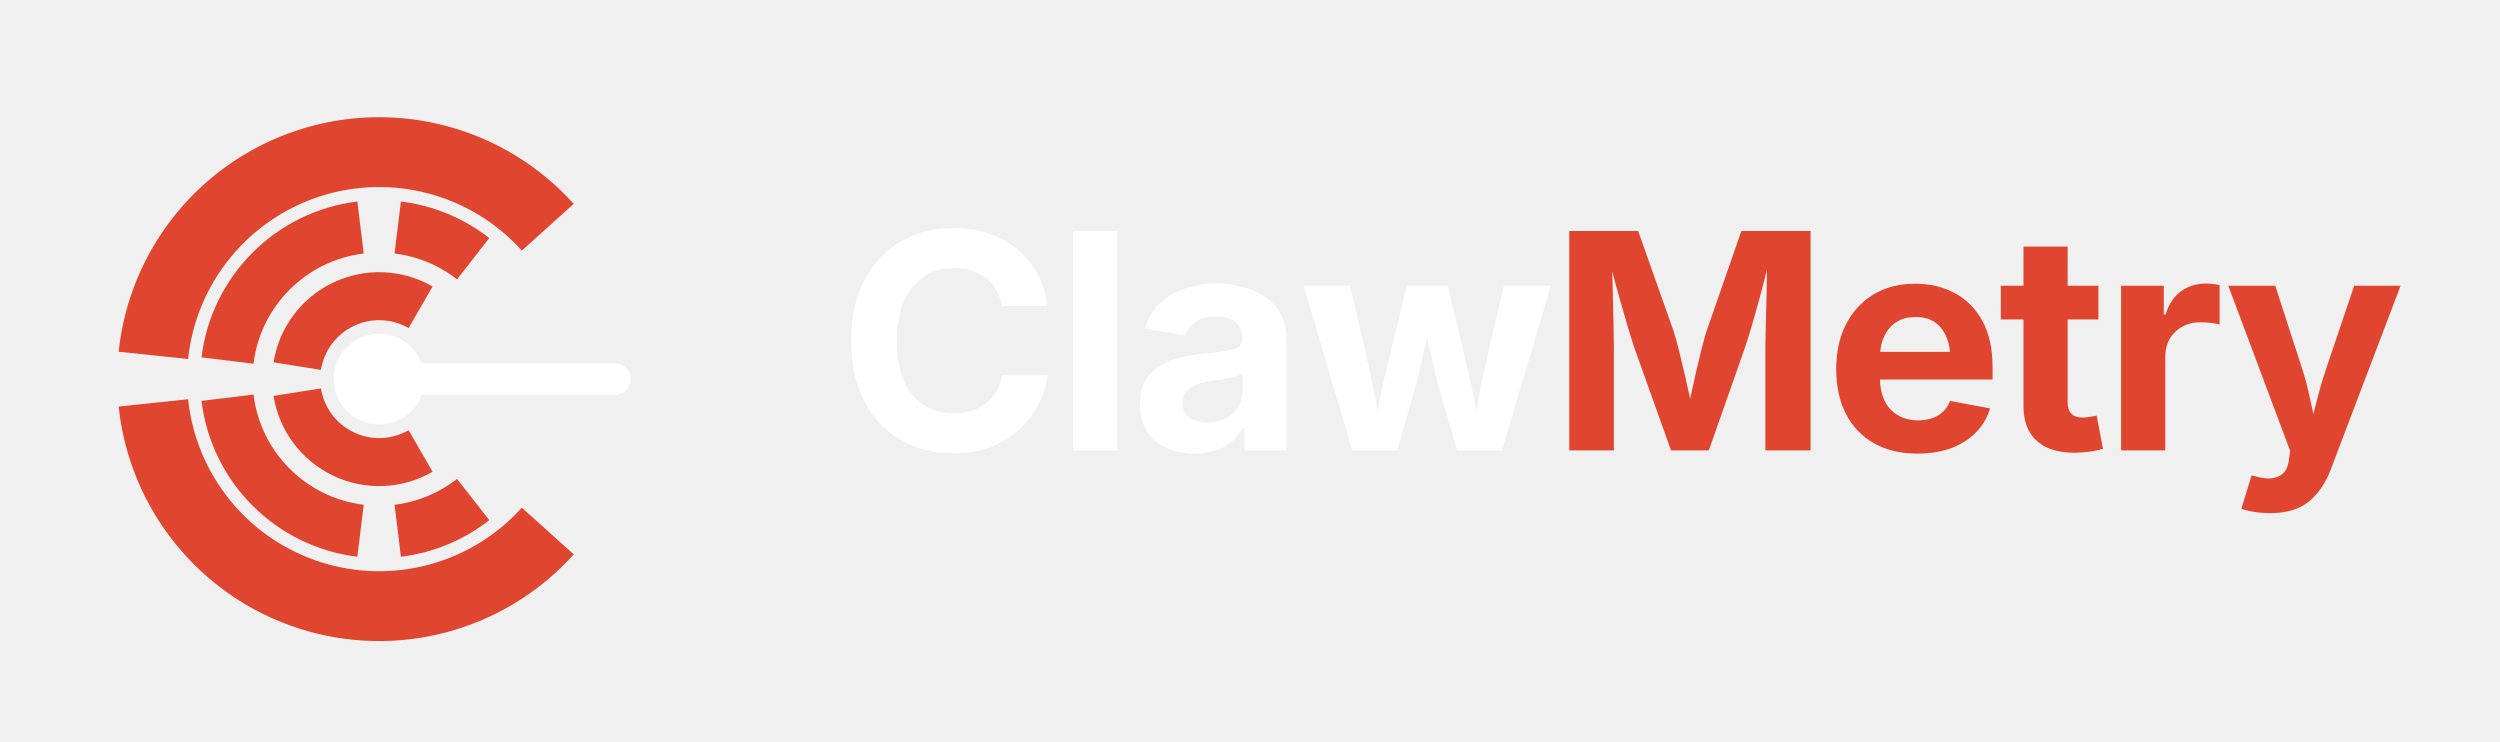
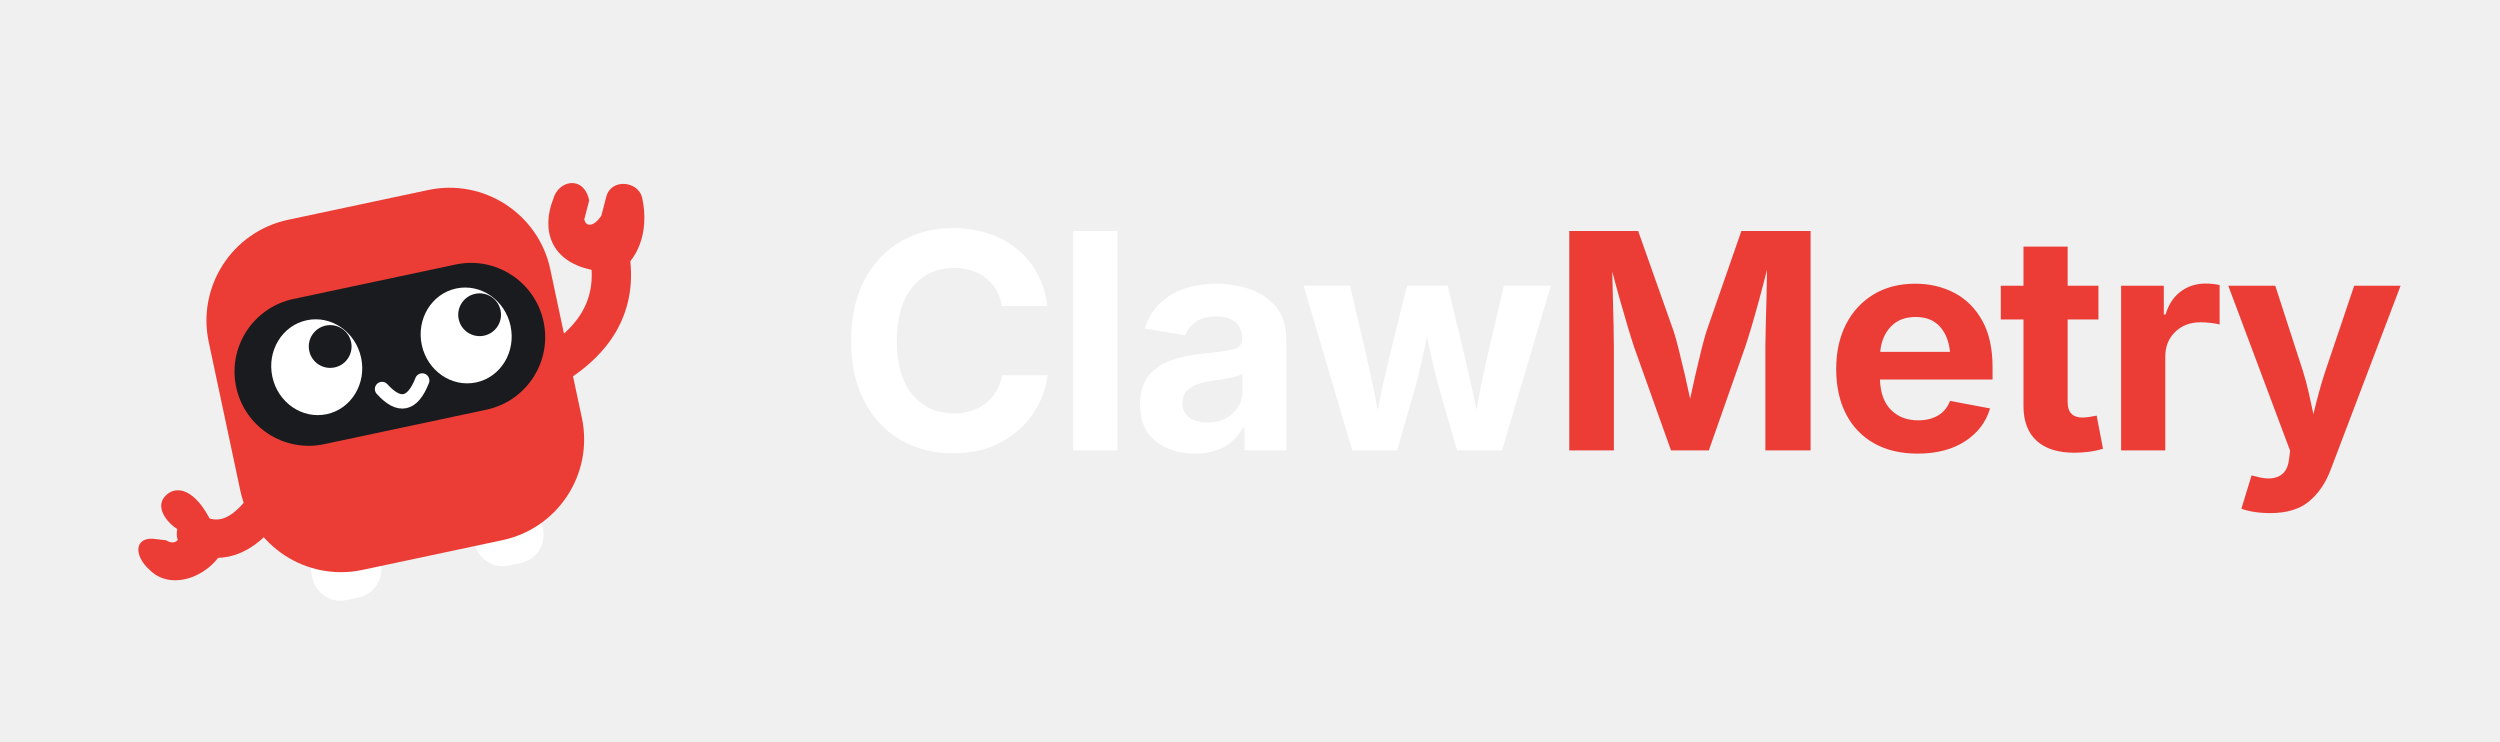
<svg xmlns="http://www.w3.org/2000/svg" viewBox="0 0 877 260" width="877" height="260" fill="none" role="img" aria-label="ClawMetry">
  <g transform="translate(35.0,35.0) scale(3.0625)">
-     <g stroke="#E0462F" stroke-linecap="butt">
-       <path d="M51.32 14.60A26 26 0 0 0 6.14 29.28" stroke-width="8" />
-       <path d="M6.14 34.72A26 26 0 0 0 51.32 49.40" stroke-width="8" />
-       <path d="M42.77 18.21A17.5 17.5 0 0 0 34.13 14.63" stroke-width="6" />
-       <path d="M29.87 14.63A17.5 17.5 0 0 0 14.63 29.87" stroke-width="6" />
-       <path d="M14.63 34.13A17.5 17.5 0 0 0 29.87 49.37" stroke-width="6" />
-       <path d="M34.13 49.37A17.5 17.5 0 0 0 42.77 45.79" stroke-width="6" />
-       <path d="M36.75 23.77A9.5 9.5 0 0 0 22.62 30.51" stroke-width="5.5" />
-       <path d="M22.62 33.49A9.5 9.5 0 0 0 36.75 40.23" stroke-width="5.5" />
+     <g data-brand="little-clawbot-v1" transform="rotate(-12 32 33)">
+       <g fill="#FFFFFF">
+         <rect x="20" y="49" width="8" height="7" rx="3.3" />
+         <rect x="39" y="49" width="8" height="7" rx="3.3" />
+       </g>
+       <g fill="#EB3D36" stroke="#EB3D36" stroke-linecap="round" stroke-linejoin="round">
+         <path d="M17 43Q12 48 8 45" fill="none" stroke-width="4.4" />
+         <path d="M10 44C9 40 7 39 5.5 40C4 41 5 43 6 44C6.5 45 5.5 46 4.5 45L3 44.5C1 44 .5 46 2 48C4 51 9 50 11 47Z" stroke="none" />
+         <path d="M51 35Q61 32 61 23" fill="none" stroke-width="4.5" />
+         <path transform="translate(3 0)" d="M56 25C51 23 51 19 53 16C54 14 57 14 57 17L56 19C56 20 57 20 58 19L59 17C60 15 63 16 63 18C63 22 61 25 58 26Z" stroke="none" />
+         <rect x="14" y="12" width="40" height="41" rx="11.8" stroke="none" />
+       </g>
+       <rect x="16" y="21" width="36" height="17" rx="8.5" fill="#191B1E" />
+       <g fill="#FFFFFF">
+         <ellipse cx="25.5" cy="29.2" rx="5.2" ry="5.5" />
+         <ellipse cx="43" cy="29.2" rx="5.2" ry="5.5" />
+       </g>
+       <g fill="#191B1E">
+         <circle cx="27.5" cy="27.2" r="2.45" />
+         <circle cx="45" cy="27.2" r="2.45" />
+       </g>
+       <path d="M32.3 33.2Q34.5 37 37 33.2" fill="none" stroke="#FFFFFF" stroke-width="1.65" stroke-linecap="round" />
    </g>
-     <path d="M32 32H59" stroke="#FFFFFF" stroke-width="3.6" stroke-linecap="round" />
-     <circle cx="32" cy="32" r="5.2" fill="#FFFFFF" />
  </g>
  <g transform="translate(298.59,80.00) scale(0.05165) translate(-94.0,1510.0)">
    <path fill="#FFFFFF" d="M786.0 20.0Q587.0 20.0 431.0 -70.0Q275.0 -160.0 184.5 -331.0Q94.0 -502.0 94.0 -744.0Q94.0 -987.0 185.0 -1158.5Q276.0 -1330.0 433.0 -1420.0Q590.0 -1510.0 786.0 -1510.0Q955.0 -1510.0 1092.0 -1447.5Q1229.0 -1385.0 1317.0 -1266.5Q1405.0 -1148.0 1427.0 -981.0H1118.0Q1097.0 -1102.0 1008.5 -1170.5Q920.0 -1239.0 792.0 -1239.0Q618.0 -1239.0 511.0 -1110.0Q404.0 -981.0 404.0 -744.0Q404.0 -502.0 511.5 -376.5Q619.0 -251.0 791.0 -251.0Q918.0 -251.0 1007.5 -319.5Q1097.0 -388.0 1119.0 -510.0H1428.0Q1411.0 -371.0 1330.0 -250.5Q1249.0 -130.0 1111.5 -55.0Q974.0 20.0 786.0 20.0Z M1902.0 -1490.0V0.0H1602.0V-1490.0Z M2428.1 22.0Q2268.1 22.0 2162.1 -62.5Q2056.1 -147.0 2056.1 -313.0Q2056.1 -438.0 2116.1 -509.0Q2176.1 -580.0 2272.1 -613.0Q2368.1 -646.0 2478.1 -656.0Q2622.1 -670.0 2685.6 -685.5Q2749.1 -701.0 2749.1 -756.0V-761.0Q2749.1 -832.0 2703.6 -871.0Q2658.1 -910.0 2574.1 -910.0Q2487.1 -910.0 2434.1 -872.5Q2381.1 -835.0 2363.1 -781.0L2088.1 -827.0Q2131.1 -972.0 2259.6 -1052.0Q2388.1 -1132.0 2575.1 -1132.0Q2695.1 -1132.0 2803.6 -1094.0Q2912.1 -1056.0 2980.6 -972.5Q3049.1 -889.0 3049.1 -753.0V0.0H2765.1V-155.0H2755.1Q2714.1 -77.0 2633.1 -27.5Q2552.1 22.0 2428.1 22.0ZM2513.1 -189.0Q2618.1 -189.0 2684.6 -250.0Q2751.1 -311.0 2751.1 -400.0V-521.0Q2733.1 -508.0 2692.6 -498.5Q2652.1 -489.0 2607.1 -481.5Q2562.1 -474.0 2529.1 -470.0Q2446.1 -458.0 2395.1 -423.0Q2344.1 -388.0 2344.1 -321.0Q2344.1 -256.0 2391.6 -222.5Q2439.1 -189.0 2513.1 -189.0Z M3497.1 0.0 3167.1 -1118.0H3482.1L3579.1 -705.0Q3599.1 -612.0 3623.1 -505.0Q3647.1 -398.0 3670.1 -273.0Q3693.1 -395.0 3718.6 -502.5Q3744.1 -610.0 3767.1 -705.0L3869.1 -1118.0H4145.1L4245.1 -705.0Q4266.1 -610.0 4291.6 -503.0Q4317.1 -396.0 4341.1 -272.0Q4362.1 -396.0 4385.1 -503.0Q4408.1 -610.0 4430.1 -705.0L4527.1 -1118.0H4846.1L4514.1 0.0H4209.1L4085.1 -431.0Q4064.1 -503.0 4044.6 -593.0Q4025.1 -683.0 4005.1 -771.0Q3986.1 -683.0 3966.1 -592.5Q3946.1 -502.0 3926.1 -431.0L3802.1 0.0Z" />
-     <path fill="#E0462F" d="M4971.2 0.0V-1490.0H5439.2L5681.2 -806.0Q5696.2 -759.0 5715.2 -683.0Q5734.2 -607.0 5754.7 -519.5Q5775.2 -432.0 5792.2 -351.0Q5809.2 -431.0 5829.2 -518.5Q5849.2 -606.0 5868.2 -682.0Q5887.2 -758.0 5902.2 -806.0L6140.2 -1490.0H6610.2V0.0H6303.2V-703.0Q6303.2 -759.0 6305.7 -846.0Q6308.2 -933.0 6310.7 -1033.0Q6313.2 -1133.0 6314.2 -1227.0Q6289.2 -1127.0 6261.7 -1026.0Q6234.2 -925.0 6209.2 -840.5Q6184.2 -756.0 6166.2 -703.0L5919.2 0.0H5662.2L5411.2 -703.0Q5394.2 -754.0 5369.7 -836.0Q5345.2 -918.0 5317.2 -1016.5Q5289.2 -1115.0 5263.2 -1215.0Q5265.2 -1125.0 5267.7 -1027.5Q5270.2 -930.0 5272.2 -844.5Q5274.2 -759.0 5274.2 -703.0V0.0Z M7336.2 22.0Q7165.2 22.0 7041.2 -48.0Q6917.2 -118.0 6850.7 -247.0Q6784.2 -376.0 6784.2 -553.0Q6784.2 -726.0 6850.7 -856.0Q6917.2 -986.0 7037.7 -1059.0Q7158.2 -1132.0 7321.2 -1132.0Q7467.2 -1132.0 7586.2 -1070.0Q7705.2 -1008.0 7775.7 -882.0Q7846.2 -756.0 7846.2 -565.0V-481.0H7081.2Q7086.2 -344.0 7157.2 -274.0Q7228.2 -204.0 7341.2 -204.0Q7420.2 -204.0 7476.7 -237.5Q7533.2 -271.0 7557.2 -336.0L7829.2 -285.0Q7788.2 -146.0 7659.7 -62.0Q7531.2 22.0 7336.2 22.0ZM7083.2 -669.0H7557.2Q7546.2 -778.0 7487.2 -842.0Q7428.2 -906.0 7324.2 -906.0Q7216.2 -906.0 7154.2 -839.5Q7092.2 -773.0 7083.2 -669.0Z M8565.2 -1118.0V-889.0H8356.2V-327.0Q8356.2 -223.0 8458.2 -223.0Q8475.2 -223.0 8505.7 -227.5Q8536.2 -232.0 8553.2 -236.0L8596.2 -11.0Q8546.2 4.0 8496.7 10.0Q8447.2 16.0 8402.2 16.0Q8234.2 16.0 8145.2 -65.5Q8056.2 -147.0 8056.2 -301.0V-889.0H7902.2V-1118.0H8056.2V-1384.0H8356.2V-1118.0Z M8719.3 0.0V-1118.0H9009.3V-923.0H9021.3Q9052.3 -1026.0 9124.8 -1079.5Q9197.3 -1133.0 9291.3 -1133.0Q9342.3 -1133.0 9388.3 -1123.0V-855.0Q9368.3 -861.0 9329.8 -865.5Q9291.3 -870.0 9258.3 -870.0Q9154.3 -870.0 9086.8 -805.0Q9019.3 -740.0 9019.3 -636.0V0.0Z M9536.3 396.0 9605.3 170.0 9642.3 179.0Q9733.3 204.0 9791.3 175.5Q9849.3 147.0 9859.3 63.0L9867.3 3.0L9447.3 -1118.0H9766.3L9954.3 -538.0Q9977.3 -465.0 9993.3 -392.5Q10009.3 -320.0 10025.3 -246.0Q10043.3 -321.0 10062.8 -393.5Q10082.3 -466.0 10106.3 -538.0L10302.3 -1118.0H10617.3L10142.3 132.0Q10091.3 267.0 9995.8 346.5Q9900.3 426.0 9732.3 426.0Q9672.3 426.0 9620.3 417.5Q9568.3 409.0 9536.3 396.0Z" />
+     <path fill="#EB3D36" d="M4971.2 0.0V-1490.0H5439.2L5681.2 -806.0Q5696.2 -759.0 5715.2 -683.0Q5734.2 -607.0 5754.7 -519.5Q5775.2 -432.0 5792.2 -351.0Q5809.2 -431.0 5829.2 -518.5Q5849.2 -606.0 5868.2 -682.0Q5887.2 -758.0 5902.2 -806.0L6140.2 -1490.0H6610.2V0.0H6303.2V-703.0Q6303.2 -759.0 6305.7 -846.0Q6308.2 -933.0 6310.7 -1033.0Q6313.2 -1133.0 6314.2 -1227.0Q6289.2 -1127.0 6261.7 -1026.0Q6234.2 -925.0 6209.2 -840.5Q6184.2 -756.0 6166.2 -703.0L5919.2 0.0H5662.2L5411.2 -703.0Q5394.2 -754.0 5369.7 -836.0Q5345.2 -918.0 5317.2 -1016.5Q5289.2 -1115.0 5263.2 -1215.0Q5265.2 -1125.0 5267.7 -1027.5Q5270.2 -930.0 5272.2 -844.5Q5274.2 -759.0 5274.2 -703.0V0.0Z M7336.2 22.0Q7165.2 22.0 7041.2 -48.0Q6917.2 -118.0 6850.7 -247.0Q6784.2 -376.0 6784.2 -553.0Q6784.2 -726.0 6850.7 -856.0Q6917.2 -986.0 7037.7 -1059.0Q7158.2 -1132.0 7321.2 -1132.0Q7467.2 -1132.0 7586.2 -1070.0Q7705.2 -1008.0 7775.7 -882.0Q7846.2 -756.0 7846.2 -565.0V-481.0H7081.2Q7086.2 -344.0 7157.2 -274.0Q7228.2 -204.0 7341.2 -204.0Q7420.2 -204.0 7476.7 -237.5Q7533.2 -271.0 7557.2 -336.0L7829.2 -285.0Q7788.2 -146.0 7659.7 -62.0Q7531.2 22.0 7336.2 22.0ZM7083.2 -669.0H7557.2Q7546.2 -778.0 7487.2 -842.0Q7428.2 -906.0 7324.2 -906.0Q7216.2 -906.0 7154.2 -839.5Q7092.2 -773.0 7083.2 -669.0Z M8565.2 -1118.0V-889.0H8356.2V-327.0Q8356.2 -223.0 8458.2 -223.0Q8475.2 -223.0 8505.7 -227.5Q8536.2 -232.0 8553.2 -236.0L8596.2 -11.0Q8546.2 4.0 8496.7 10.0Q8447.2 16.0 8402.2 16.0Q8234.2 16.0 8145.2 -65.5Q8056.2 -147.0 8056.2 -301.0V-889.0H7902.2V-1118.0H8056.2V-1384.0H8356.2V-1118.0Z M8719.3 0.0V-1118.0H9009.3V-923.0H9021.3Q9052.3 -1026.0 9124.8 -1079.5Q9197.3 -1133.0 9291.3 -1133.0Q9342.3 -1133.0 9388.3 -1123.0V-855.0Q9368.3 -861.0 9329.8 -865.5Q9291.3 -870.0 9258.3 -870.0Q9154.3 -870.0 9086.8 -805.0Q9019.3 -740.0 9019.3 -636.0V0.0Z M9536.3 396.0 9605.3 170.0 9642.3 179.0Q9733.3 204.0 9791.3 175.5Q9849.3 147.0 9859.3 63.0L9867.3 3.0L9447.3 -1118.0H9766.3L9954.3 -538.0Q9977.3 -465.0 9993.3 -392.5Q10009.3 -320.0 10025.3 -246.0Q10043.3 -321.0 10062.8 -393.5Q10082.3 -466.0 10106.3 -538.0L10302.3 -1118.0H10617.3L10142.3 132.0Q10091.3 267.0 9995.8 346.5Q9900.3 426.0 9732.3 426.0Q9672.3 426.0 9620.3 417.5Q9568.3 409.0 9536.3 396.0Z" />
  </g>
</svg>
